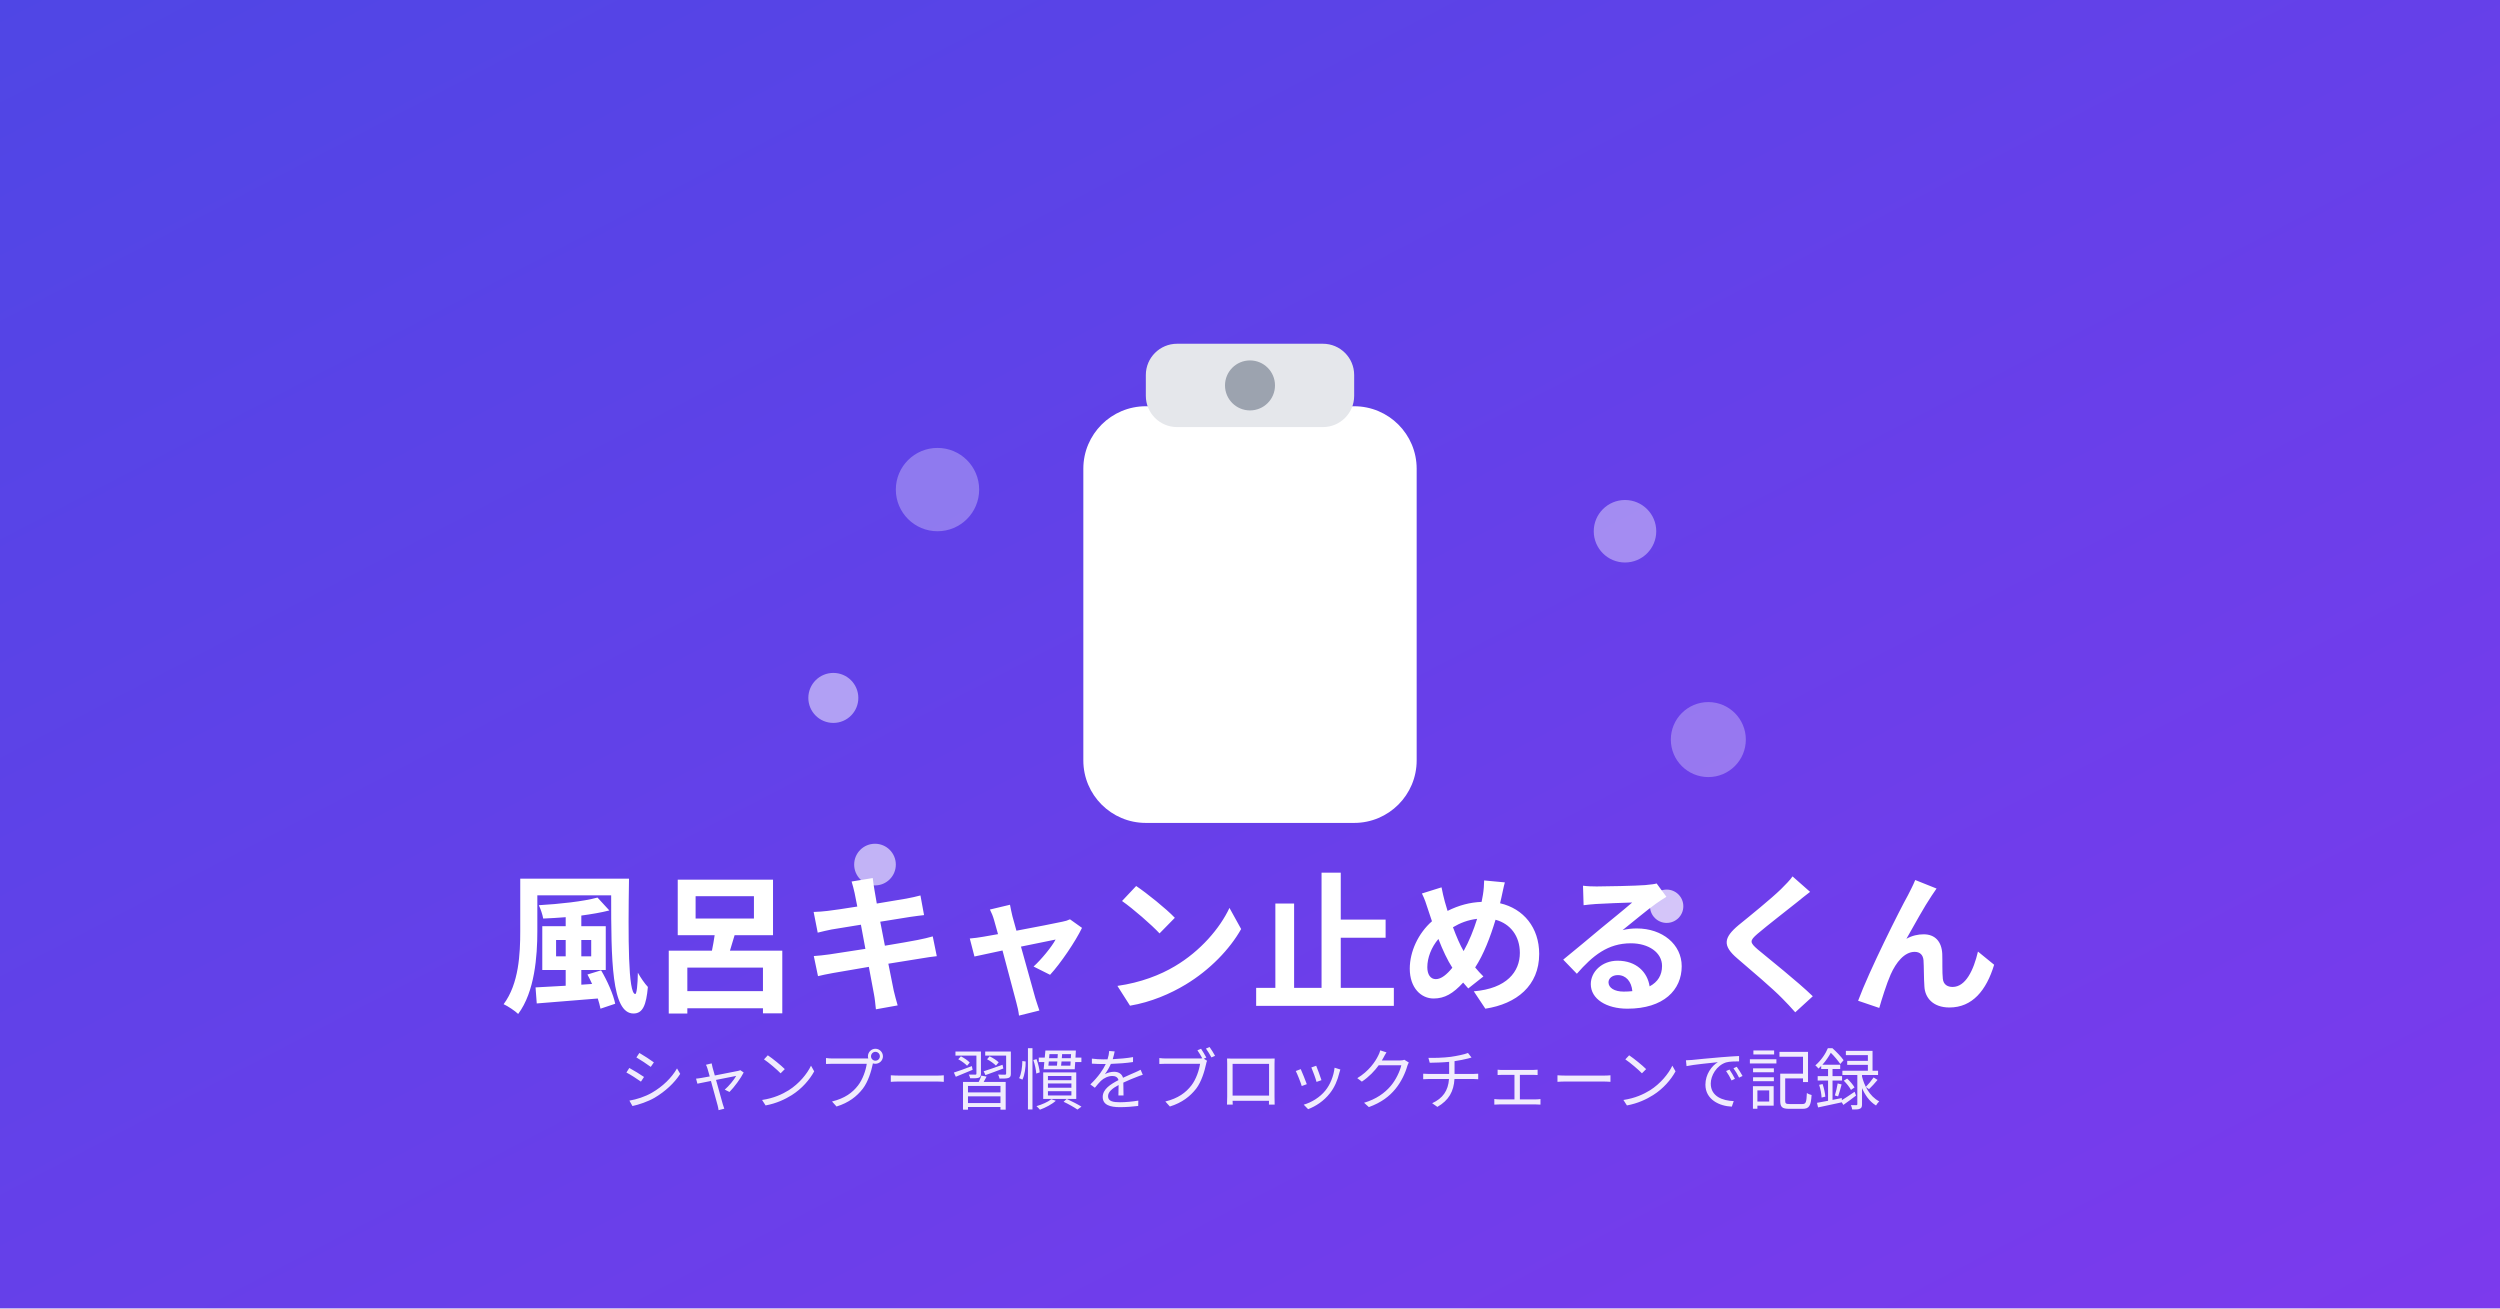
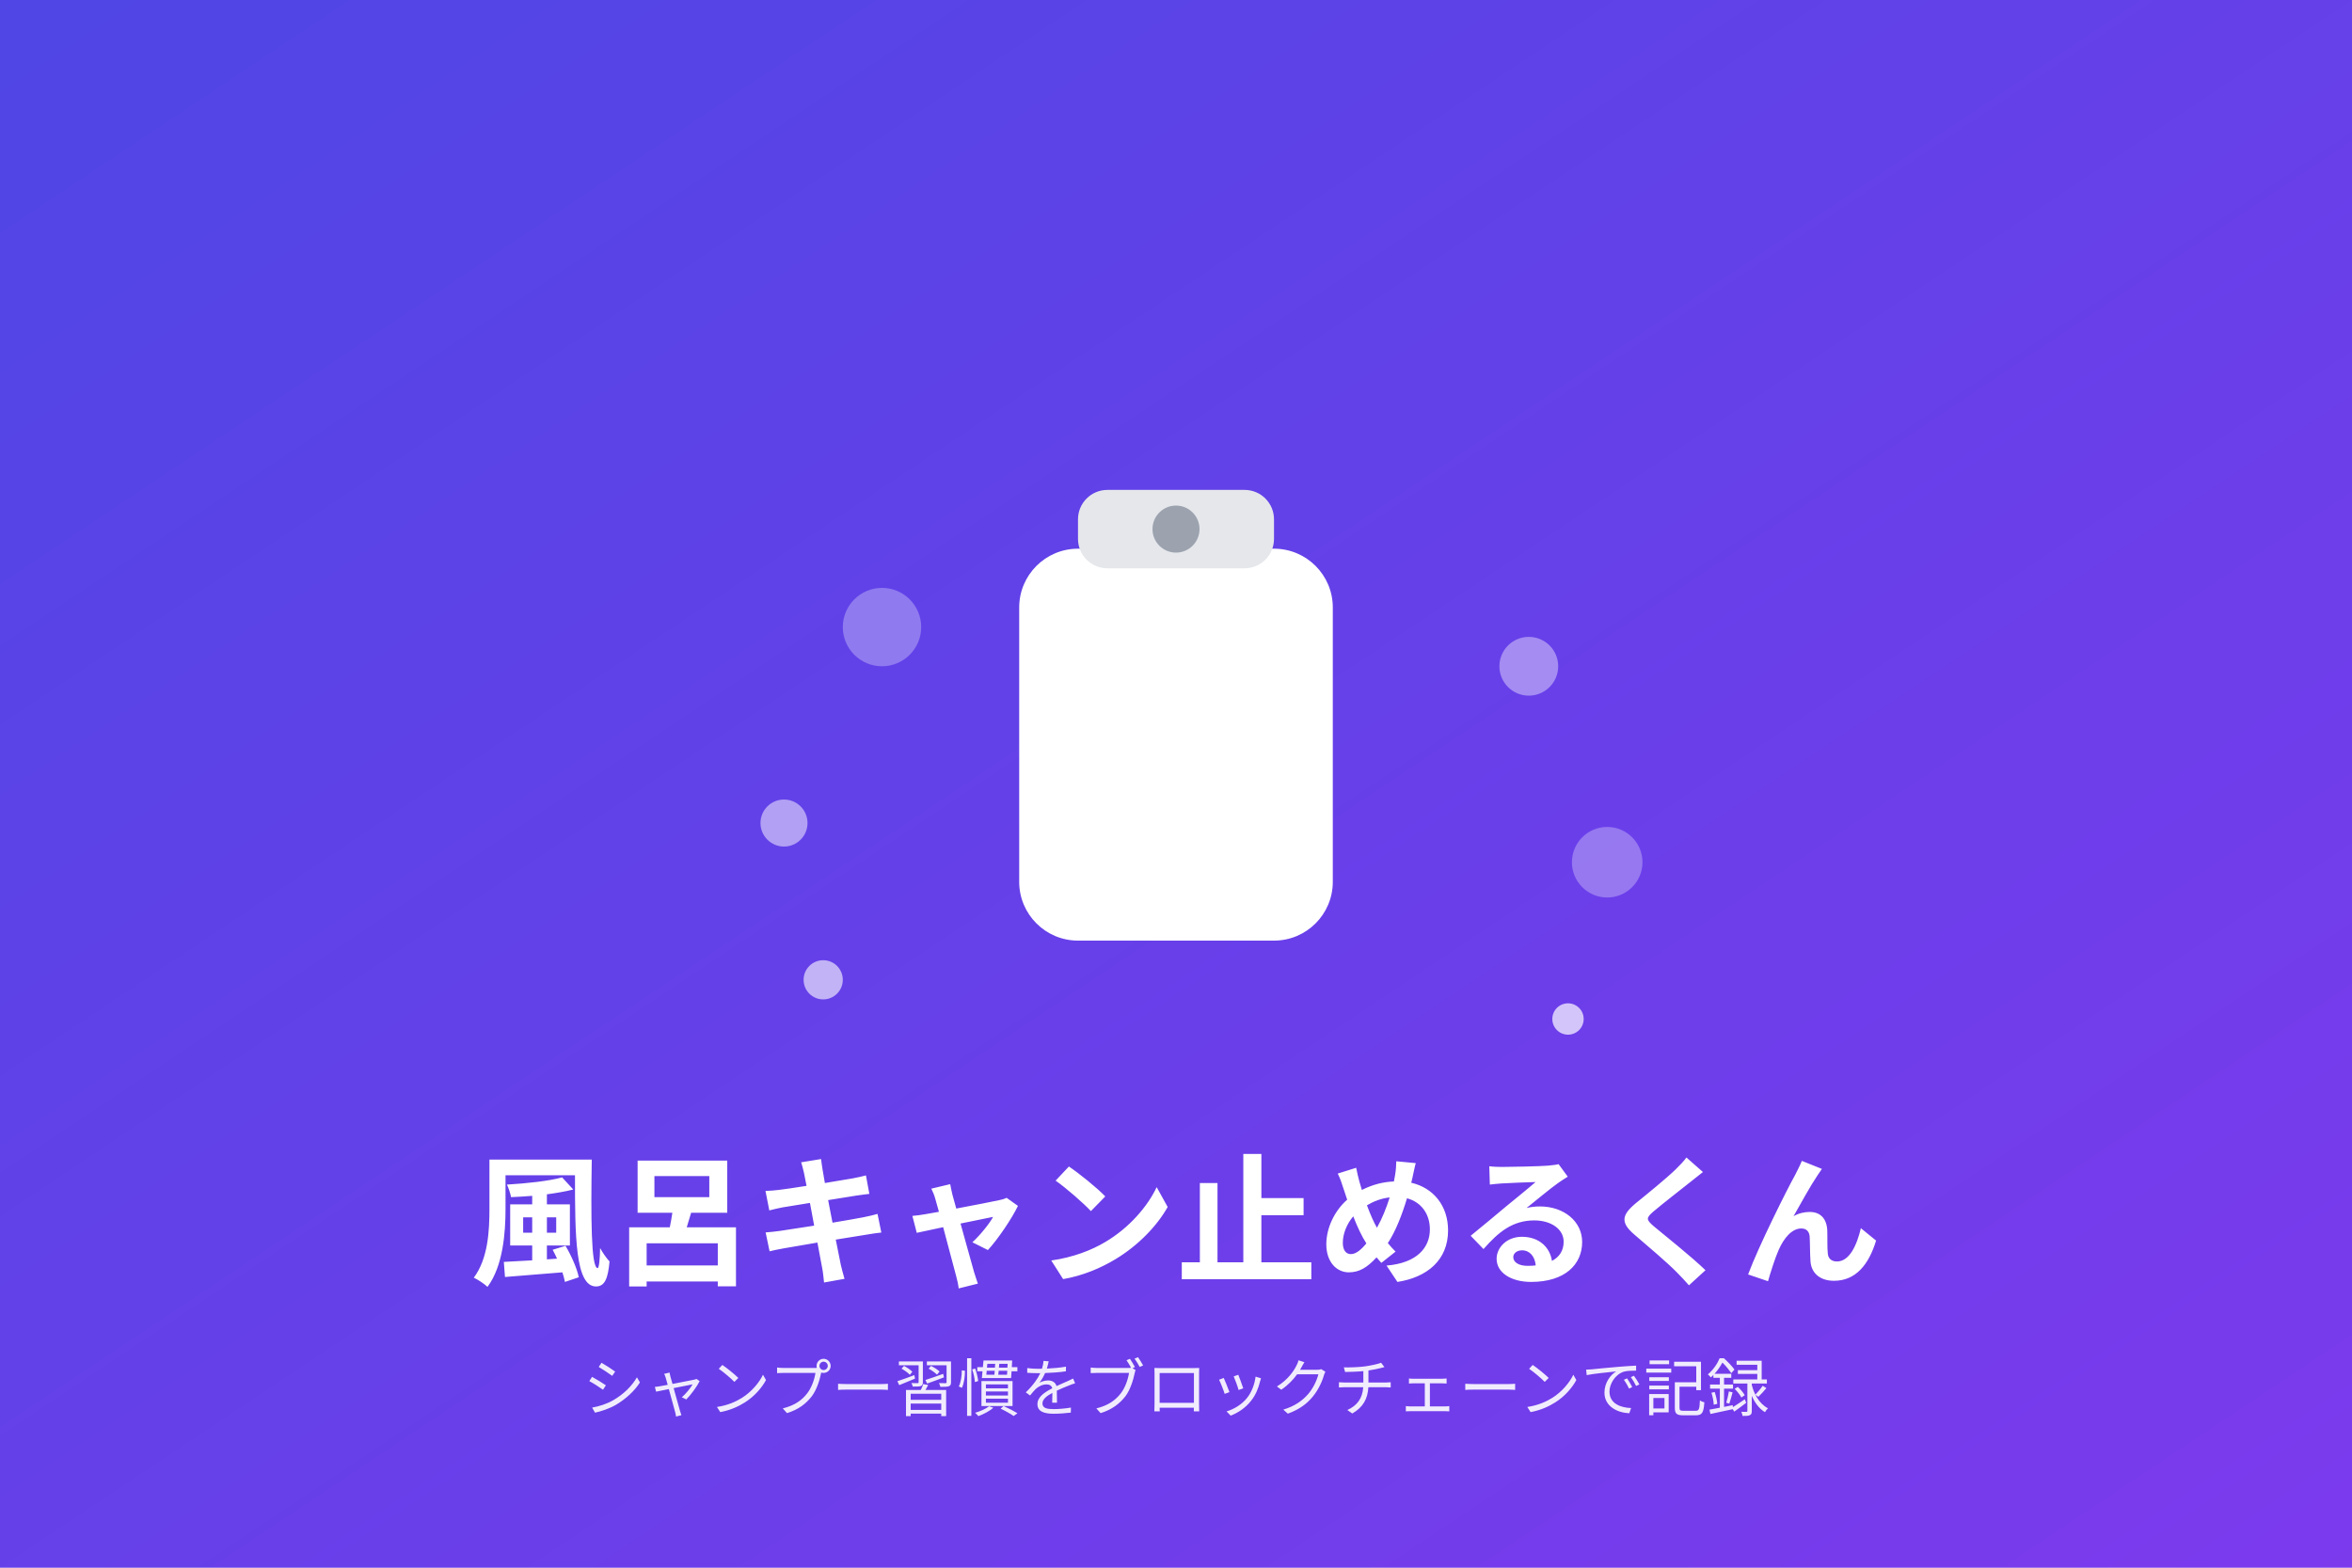
- <svg xmlns="http://www.w3.org/2000/svg" width="1200" height="628" viewBox="0 0 1200 628" fill="none">
+ <svg xmlns="http://www.w3.org/2000/svg" width="1200" height="800" viewBox="0 0 1200 800" fill="none">
  <defs>
    <linearGradient id="bg" x1="0%" y1="0%" x2="100%" y2="100%">
      <stop offset="0%" style="stop-color:#4F46E5;stop-opacity:1" />
      <stop offset="100%" style="stop-color:#7C3AED;stop-opacity:1" />
    </linearGradient>
  </defs>
-   <rect width="1200" height="628" fill="url(#bg)" />
-   <g transform="translate(600, 315)">
+   <rect width="1200" height="800" fill="url(#bg)" />
+   <g transform="translate(600, 400)">
    <rect x="-80" y="-120" width="160" height="200" rx="30" fill="#FFFFFF" />
    <rect x="-50" y="-150" width="100" height="40" rx="15" fill="#E5E7EB" />
    <circle cx="0" cy="-130" r="12" fill="#9CA3AF" />
    <circle cx="-150" cy="-80" r="20" fill="#FFFFFF" opacity="0.3" />
    <circle cx="180" cy="-60" r="15" fill="#FFFFFF" opacity="0.4" />
    <circle cx="-200" cy="20" r="12" fill="#FFFFFF" opacity="0.5" />
    <circle cx="220" cy="40" r="18" fill="#FFFFFF" opacity="0.3" />
    <circle cx="-180" cy="100" r="10" fill="#FFFFFF" opacity="0.6" />
    <circle cx="200" cy="120" r="8" fill="#FFFFFF" opacity="0.7" />
  </g>
-   <text x="600" y="480" text-anchor="middle" fill="#FFFFFF" font-family="Arial, sans-serif" font-size="72" font-weight="bold">風呂キャン止めるくん</text>
-   <text x="600" y="530" text-anchor="middle" fill="#FFFFFF" font-family="Arial, sans-serif" font-size="32" opacity="0.9">シャンプー習慣をブロックチェーンで記録</text>
+   <text x="600" y="650" text-anchor="middle" fill="#FFFFFF" font-family="Arial, sans-serif" font-size="72" font-weight="bold">風呂キャン止めるくん</text>
+   <text x="600" y="720" text-anchor="middle" fill="#FFFFFF" font-family="Arial, sans-serif" font-size="32" opacity="0.9">シャンプー習慣をブロックチェーンで記録</text>
</svg>
